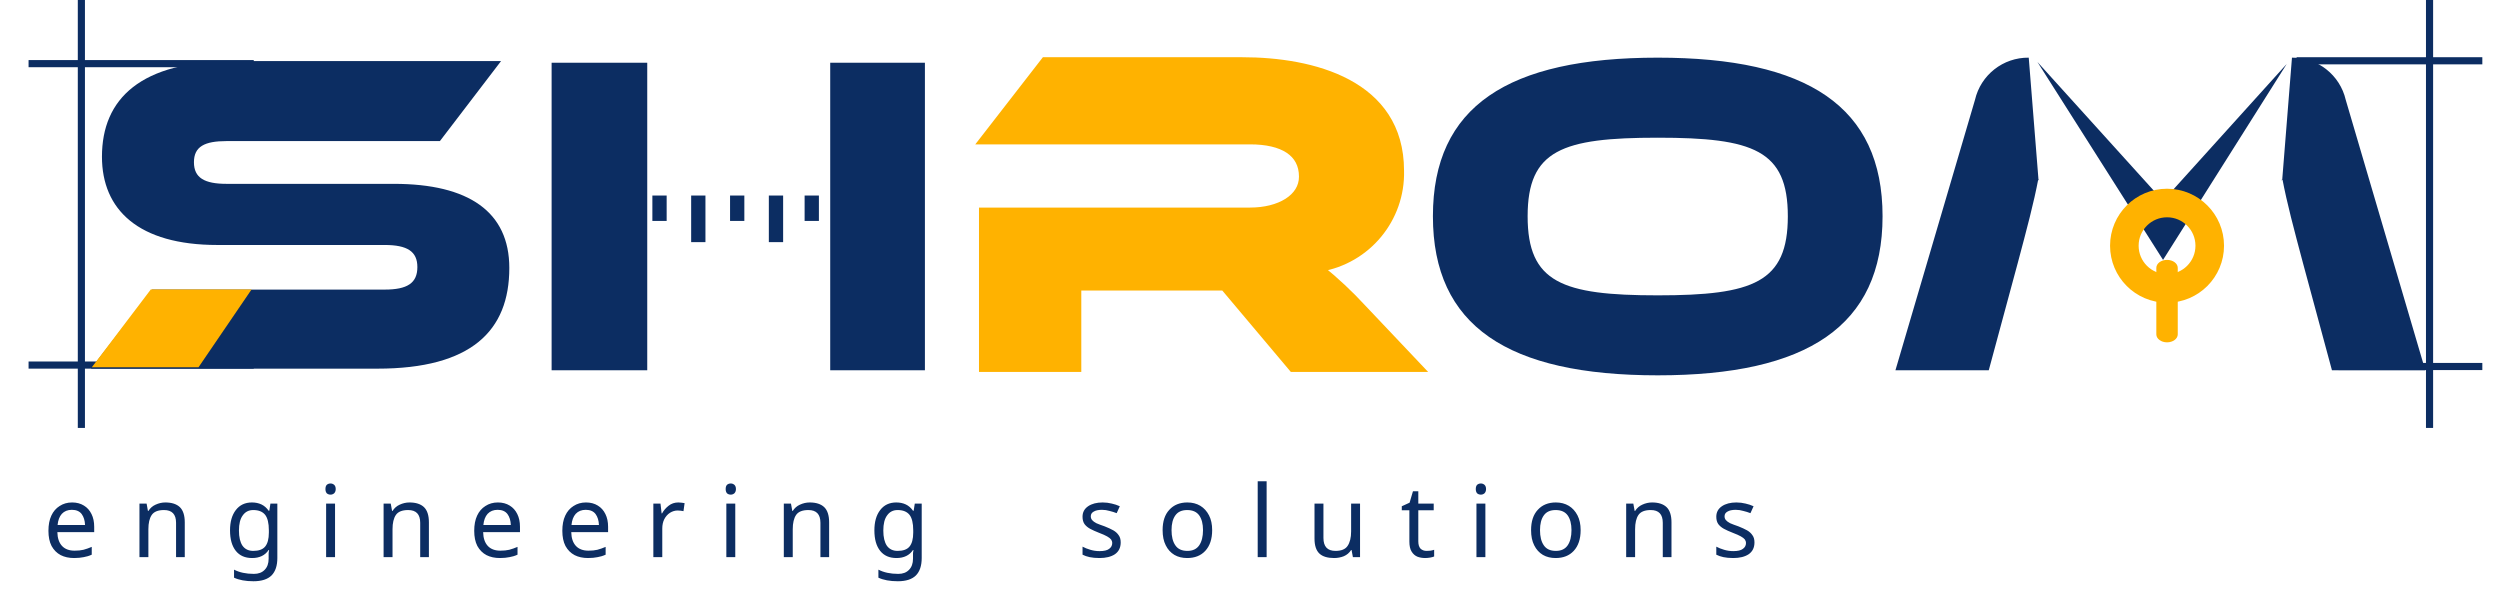
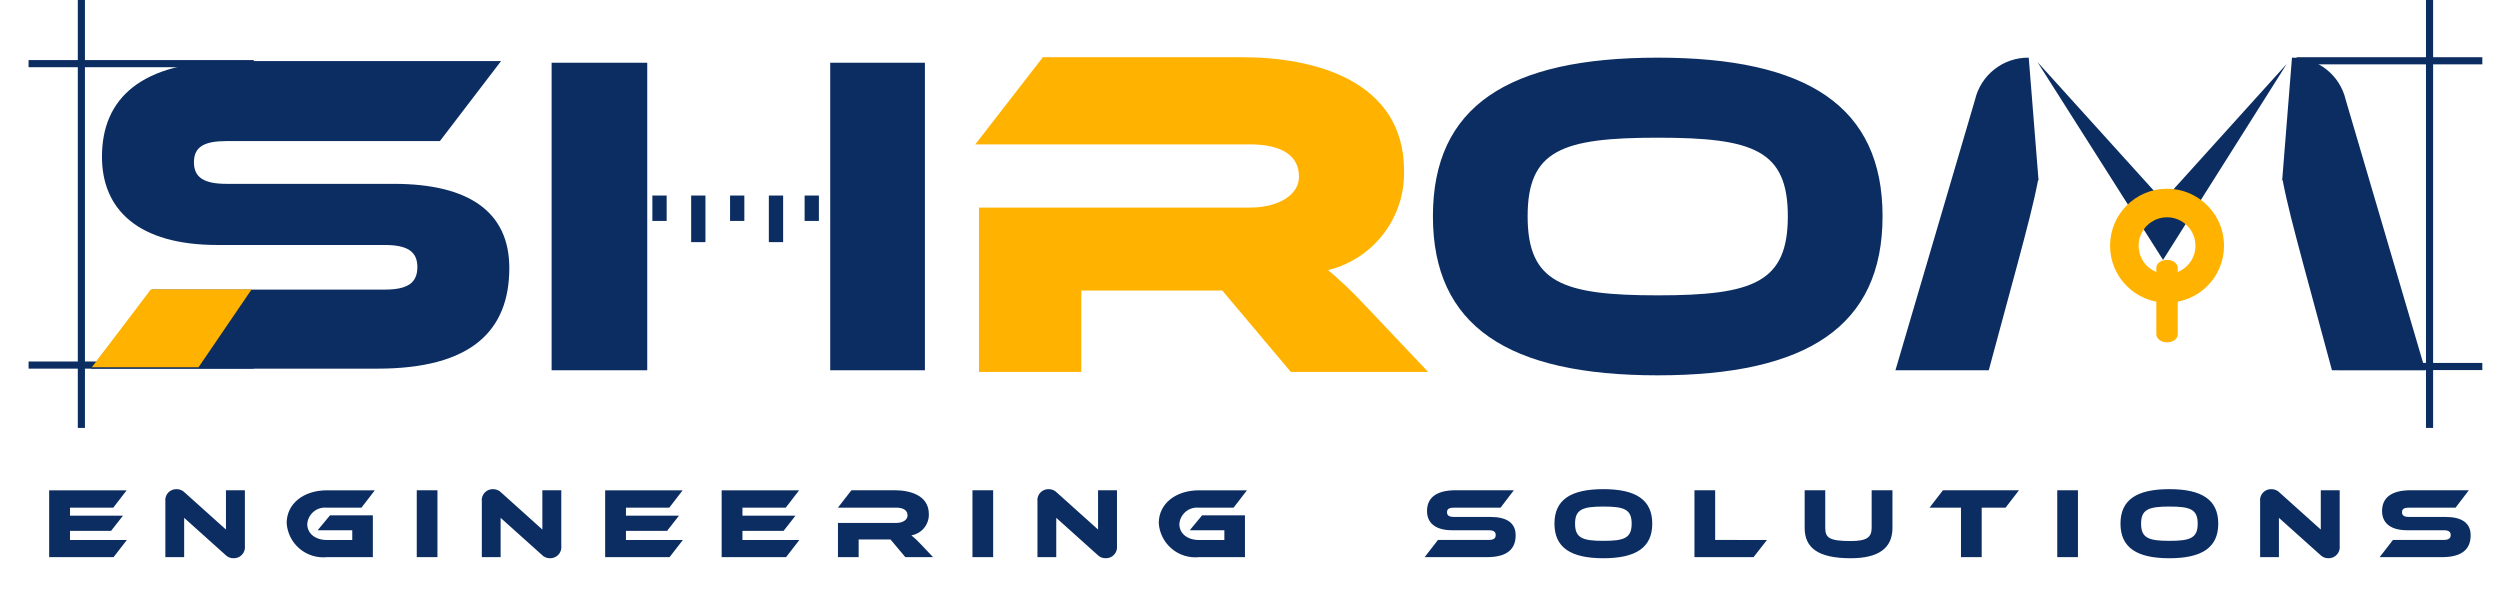
<svg xmlns="http://www.w3.org/2000/svg" width="175" height="42" viewBox="0 0 175 42">
  <g id="Group_20" data-name="Group 20" transform="translate(-378 -624)">
    <g id="Group_19" data-name="Group 19">
      <rect id="Rectangle_19" data-name="Rectangle 19" width="175" height="42" transform="translate(378 624)" fill="none" />
      <g id="Group_18" data-name="Group 18" transform="translate(2 0.255)">
        <g id="Group_17" data-name="Group 17" transform="translate(0.263)">
          <g id="Group_15" data-name="Group 15" transform="translate(-170 95.887)">
            <path id="Path_2" data-name="Path 2" d="M13.31-99.174c-1.545,0-2.285-.418-2.285-1.513s.74-1.48,2.285-1.48H28.242l4.28-5.6h-18.7c-6.533,0-9.236,2.639-9.236,6.694,0,3.7,2.542,6.179,8.078,6.179H24.38c1.577,0,2.285.451,2.285,1.545,0,1.126-.708,1.577-2.285,1.577H8.1l-4.28,5.535H23.865c6.565,0,9.236-2.639,9.236-7.048,0-3.926-2.832-5.889-8.078-5.889Z" transform="translate(548.288 639.901)" fill="#0c2d62" />
            <line id="Line_1" data-name="Line 1" x2="15.763" transform="translate(547.737 532.313)" fill="none" stroke="#0c2d62" stroke-width="0.5" />
            <path id="Path_6" data-name="Path 6" d="M0,0H15.763" transform="translate(547.737 553.413)" fill="none" stroke="#0c2d62" stroke-width="0.5" />
            <line id="Line_3" data-name="Line 3" y2="29.955" transform="translate(551.433 527.858)" fill="none" stroke="#0c2d62" stroke-width="0.5" />
            <path id="Path_10" data-name="Path 10" d="M241.264,432.328h7.053L244.6,437.78h-7.468Z" transform="translate(315.033 115.786)" fill="#ffb200" />
          </g>
          <path id="Path_16" data-name="Path 16" d="M130.887-108.12h0a3.819,3.819,0,0,1,3.765,2.961l5.567,18.923h-6.533l-2.027-7.5c-.644-2.414-1.126-4.216-1.448-5.921-.135.288.067.029,0,0Z" transform="translate(405.288 735.901)" fill="#0c2d62" />
          <path id="Path_17" data-name="Path 17" d="M62.193-107.766H55.564v13.227H42.756v-13.227H36.062v21.529h6.694v-8.3H55.564v8.3h6.629ZM92.862-90.42a27.455,27.455,0,0,0-3.025-2.832,6.741,6.741,0,0,0,5.632-6.822c0-6.147-6.179-7.691-11.07-7.691H70.561l-4.344,5.6h18.73c2.285,0,3.669.837,3.669,2.51,0,1.48-1.609,2.414-3.669,2.414H66.216v11.006h6.662v-5.7H83.111l4.8,5.7h8.914Zm20.628-17.7c-10.491,0-15.737,3.411-15.737,11.1S103-85.883,113.491-85.883c10.459,0,15.737-3.443,15.737-11.135S123.95-108.12,113.491-108.12Zm0,16.638c-6.694,0-9.107-.9-9.107-5.535s2.414-5.5,9.107-5.5,9.107.869,9.107,5.5S120.184-91.482,113.491-91.482Zm25.971-16.638h0a3.819,3.819,0,0,0-3.765,2.961l-5.567,18.923h6.533l2.027-7.5c.644-2.414,1.126-4.216,1.448-5.921.135.288-.067.029,0,0Z" transform="translate(378.288 735.901)" fill="#0c2d62" />
          <g id="Group_14" data-name="Group 14" transform="translate(421.903 637.431)">
            <g id="Group_1" data-name="Group 1" transform="translate(10.372 0) rotate(90)">
              <path id="Path_12" data-name="Path 12" d="M3.261,0" transform="translate(0 -1)" fill="none" stroke="#0c2d62" stroke-width="1" />
              <line id="Line_6" data-name="Line 6" x2="1.779" transform="translate(0 -0.285)" fill="none" stroke="#0c2d62" stroke-width="1" />
            </g>
            <g id="Group_1-2" data-name="Group 1" transform="translate(7.153 0) rotate(90)">
              <line id="Line_5" data-name="Line 5" x2="3.261" transform="translate(0 -1)" fill="none" stroke="#0c2d62" stroke-width="1" />
              <line id="Line_6-2" data-name="Line 6" x2="1.779" transform="translate(0 1.715)" fill="none" stroke="#0c2d62" stroke-width="1" />
            </g>
            <g id="Group_1-3" data-name="Group 1" transform="translate(0.715 0) rotate(90)">
              <line id="Line_5-2" data-name="Line 5" x2="3.261" transform="translate(0 -2)" fill="none" stroke="#0c2d62" stroke-width="1" />
              <line id="Line_6-3" data-name="Line 6" x2="1.779" transform="translate(0 0.715)" fill="none" stroke="#0c2d62" stroke-width="1" />
            </g>
          </g>
          <g id="Group_16" data-name="Group 16" transform="translate(545.356 576.081)">
            <path id="Path_4" data-name="Path 4" d="M829.186,185.242l-8.795-13.856,8.795,9.725,8.661-9.589Z" transform="translate(-847.392 -119.386)" fill="#0c2d62" />
            <path id="Path_5" data-name="Path 5" d="M818.287,178.9s3.37-4.089,8.182-2.8A10.51,10.51,0,0,1,831,178.9" transform="translate(-842.57 -115.927)" fill="none" stroke="#ffb200" stroke-linecap="round" stroke-width="1" opacity="0" />
            <g id="Ellipse_2" data-name="Ellipse 2" transform="translate(-21.915 60.875)" fill="none" stroke="#ffb200" stroke-width="2">
              <ellipse cx="3.989" cy="3.989" rx="3.989" ry="3.989" stroke="none" />
              <ellipse cx="3.989" cy="3.989" rx="2.989" ry="2.989" fill="none" />
            </g>
            <path id="Path_7" data-name="Path 7" d="M.75,0c.414,0,.75.25.75.559V5.213c0,.309-.336.559-.75.559S0,5.522,0,5.213V.559C0,.25.336,0,.75,0Z" transform="translate(-18.676 65.856)" fill="#ffb200" />
          </g>
          <line id="Line_12" data-name="Line 12" x1="13" transform="translate(536.5 628)" fill="none" stroke="#0c2d62" stroke-width="0.5" />
          <path id="Path_18" data-name="Path 18" d="M12.922,0H2.855" transform="translate(536.578 649.4)" fill="none" stroke="#0c2d62" stroke-width="0.5" />
          <line id="Line_13" data-name="Line 13" y2="29.955" transform="translate(545.805 623.745)" fill="none" stroke="#0c2d62" stroke-width="0.5" />
          <path id="Path_19" data-name="Path 19" d="M338.763-89.025a27.454,27.454,0,0,0-3.025-2.832,6.741,6.741,0,0,0,5.632-6.822c0-6.147-6.179-7.691-11.07-7.691H316.461l-4.345,5.6h18.73c2.285,0,3.669.837,3.669,2.51,0,1.48-1.609,2.414-3.669,2.414h-18.73v11.006h6.662v-5.7h10.234l4.8,5.7h8.914Zm-.613-7.658v0Z" transform="translate(132.4 734.371)" fill="#ffb200" stroke="#ffb200" stroke-width="0.5" />
        </g>
      </g>
    </g>
-     <text id="engineering_solutions" data-name="engineering  solutions" transform="translate(381 663)" fill="#0c2d62" font-size="7" font-family="EthnocentricRg-Regular, Ethnocentric" letter-spacing="0.317em">
-       <tspan x="0" y="0" xml:space="preserve">engineering  solutions</tspan>
-     </text>
+     <path id="Path_21" data-name="Path 21" d="M1.9-1.2v-.637H4.774l.833-1.064H1.9v-.56H4.928l.938-1.218H.441V0H4.949L5.88-1.2ZM13.342.077a.778.778,0,0,0,.8-.882V-4.683H12.817v2.751L9.947-4.508a.8.8,0,0,0-.581-.252.77.77,0,0,0-.791.875V0H9.891V-2.751l2.87,2.576A.778.778,0,0,0,13.342.077Zm5.894-1.96h2.422V-1.2H19.887c-.805,0-1.379-.441-1.379-1.12a1.241,1.241,0,0,1,1.379-1.141H22.3l.938-1.218H19.887c-1.624,0-2.821.924-2.821,2.3A2.565,2.565,0,0,0,19.887,0H23.1V-2.926h-3Zm8.386-2.8H26.173V0h1.449ZM35.49.077a.778.778,0,0,0,.8-.882V-4.683H34.965v2.751L32.1-4.508a.8.8,0,0,0-.581-.252.77.77,0,0,0-.791.875V0h1.316V-2.751l2.87,2.576A.778.778,0,0,0,35.49.077ZM40.817-1.2v-.637h2.877l.833-1.064h-3.71v-.56h3.031l.938-1.218H39.361V0h4.508L44.8-1.2Zm8.155,0v-.637h2.877l.833-1.064h-3.71v-.56H52l.938-1.218H47.516V0h4.508l.931-1.2ZM61.453-.91a5.971,5.971,0,0,0-.658-.616A1.466,1.466,0,0,0,62.02-3.01c0-1.337-1.344-1.673-2.408-1.673H56.6l-.945,1.218h4.074c.5,0,.8.182.8.546,0,.322-.35.525-.8.525H55.657V0h1.449V-1.239h2.226L60.375,0h1.939Zm5.068-3.773H65.072V0h1.449ZM74.389.077a.778.778,0,0,0,.8-.882V-4.683H73.864v2.751l-2.87-2.576a.8.8,0,0,0-.581-.252.77.77,0,0,0-.791.875V0h1.316V-2.751l2.87,2.576A.778.778,0,0,0,74.389.077Zm5.894-1.96h2.422V-1.2H80.934c-.805,0-1.379-.441-1.379-1.12a1.241,1.241,0,0,1,1.379-1.141h2.415l.938-1.218H80.934c-1.624,0-2.821.924-2.821,2.3A2.565,2.565,0,0,0,80.934,0h3.213V-2.926h-3Zm18.508-.931c-.336,0-.5-.091-.5-.329s.161-.322.5-.322h3.248l.931-1.218H98.9c-1.421,0-2.009.574-2.009,1.456,0,.805.553,1.344,1.757,1.344H101.2c.343,0,.5.1.5.336s-.154.343-.5.343H97.657L96.726,0h4.361c1.428,0,2.009-.574,2.009-1.533,0-.854-.616-1.281-1.757-1.281ZM109.235-4.76c-2.282,0-3.423.742-3.423,2.415S106.953.077,109.235.077s3.423-.749,3.423-2.422S111.51-4.76,109.235-4.76Zm0,3.619c-1.456,0-1.981-.2-1.981-1.2s.525-1.2,1.981-1.2,1.981.189,1.981,1.2S110.691-1.141,109.235-1.141Zm7.826-.063V-4.683h-1.449V0h4.137l.938-1.2Zm12.411-3.479h-1.456v2.639c0,.658-.35.917-1.463.917-1.491,0-1.785-.224-1.785-.917V-4.683h-1.442v2.639c0,1.414.973,2.121,3.227,2.121q2.919,0,2.919-2.121Zm3.535,0-.938,1.218h2.2V0h1.449V-3.465h1.673l.938-1.218Zm9.45,0h-1.449V0h1.449Zm6.4-.077c-2.282,0-3.423.742-3.423,2.415S146.573.077,148.855.077s3.423-.749,3.423-2.422S151.13-4.76,148.855-4.76Zm0,3.619c-1.456,0-1.981-.2-1.981-1.2s.525-1.2,1.981-1.2,1.981.189,1.981,1.2S150.311-1.141,148.855-1.141ZM159.978.077a.778.778,0,0,0,.8-.882V-4.683h-1.323v2.751l-2.87-2.576A.8.8,0,0,0,156-4.76a.77.77,0,0,0-.791.875V0h1.316V-2.751L159.4-.175A.778.778,0,0,0,159.978.077Zm5.663-2.891c-.336,0-.5-.091-.5-.329s.161-.322.5-.322h3.248l.931-1.218h-4.067c-1.421,0-2.009.574-2.009,1.456,0,.805.553,1.344,1.757,1.344h2.548c.343,0,.5.1.5.336s-.154.343-.5.343h-3.542L163.576,0h4.361c1.428,0,2.009-.574,2.009-1.533,0-.854-.616-1.281-1.757-1.281Z" transform="translate(381 663)" fill="#0c2d62" />
  </g>
</svg>
